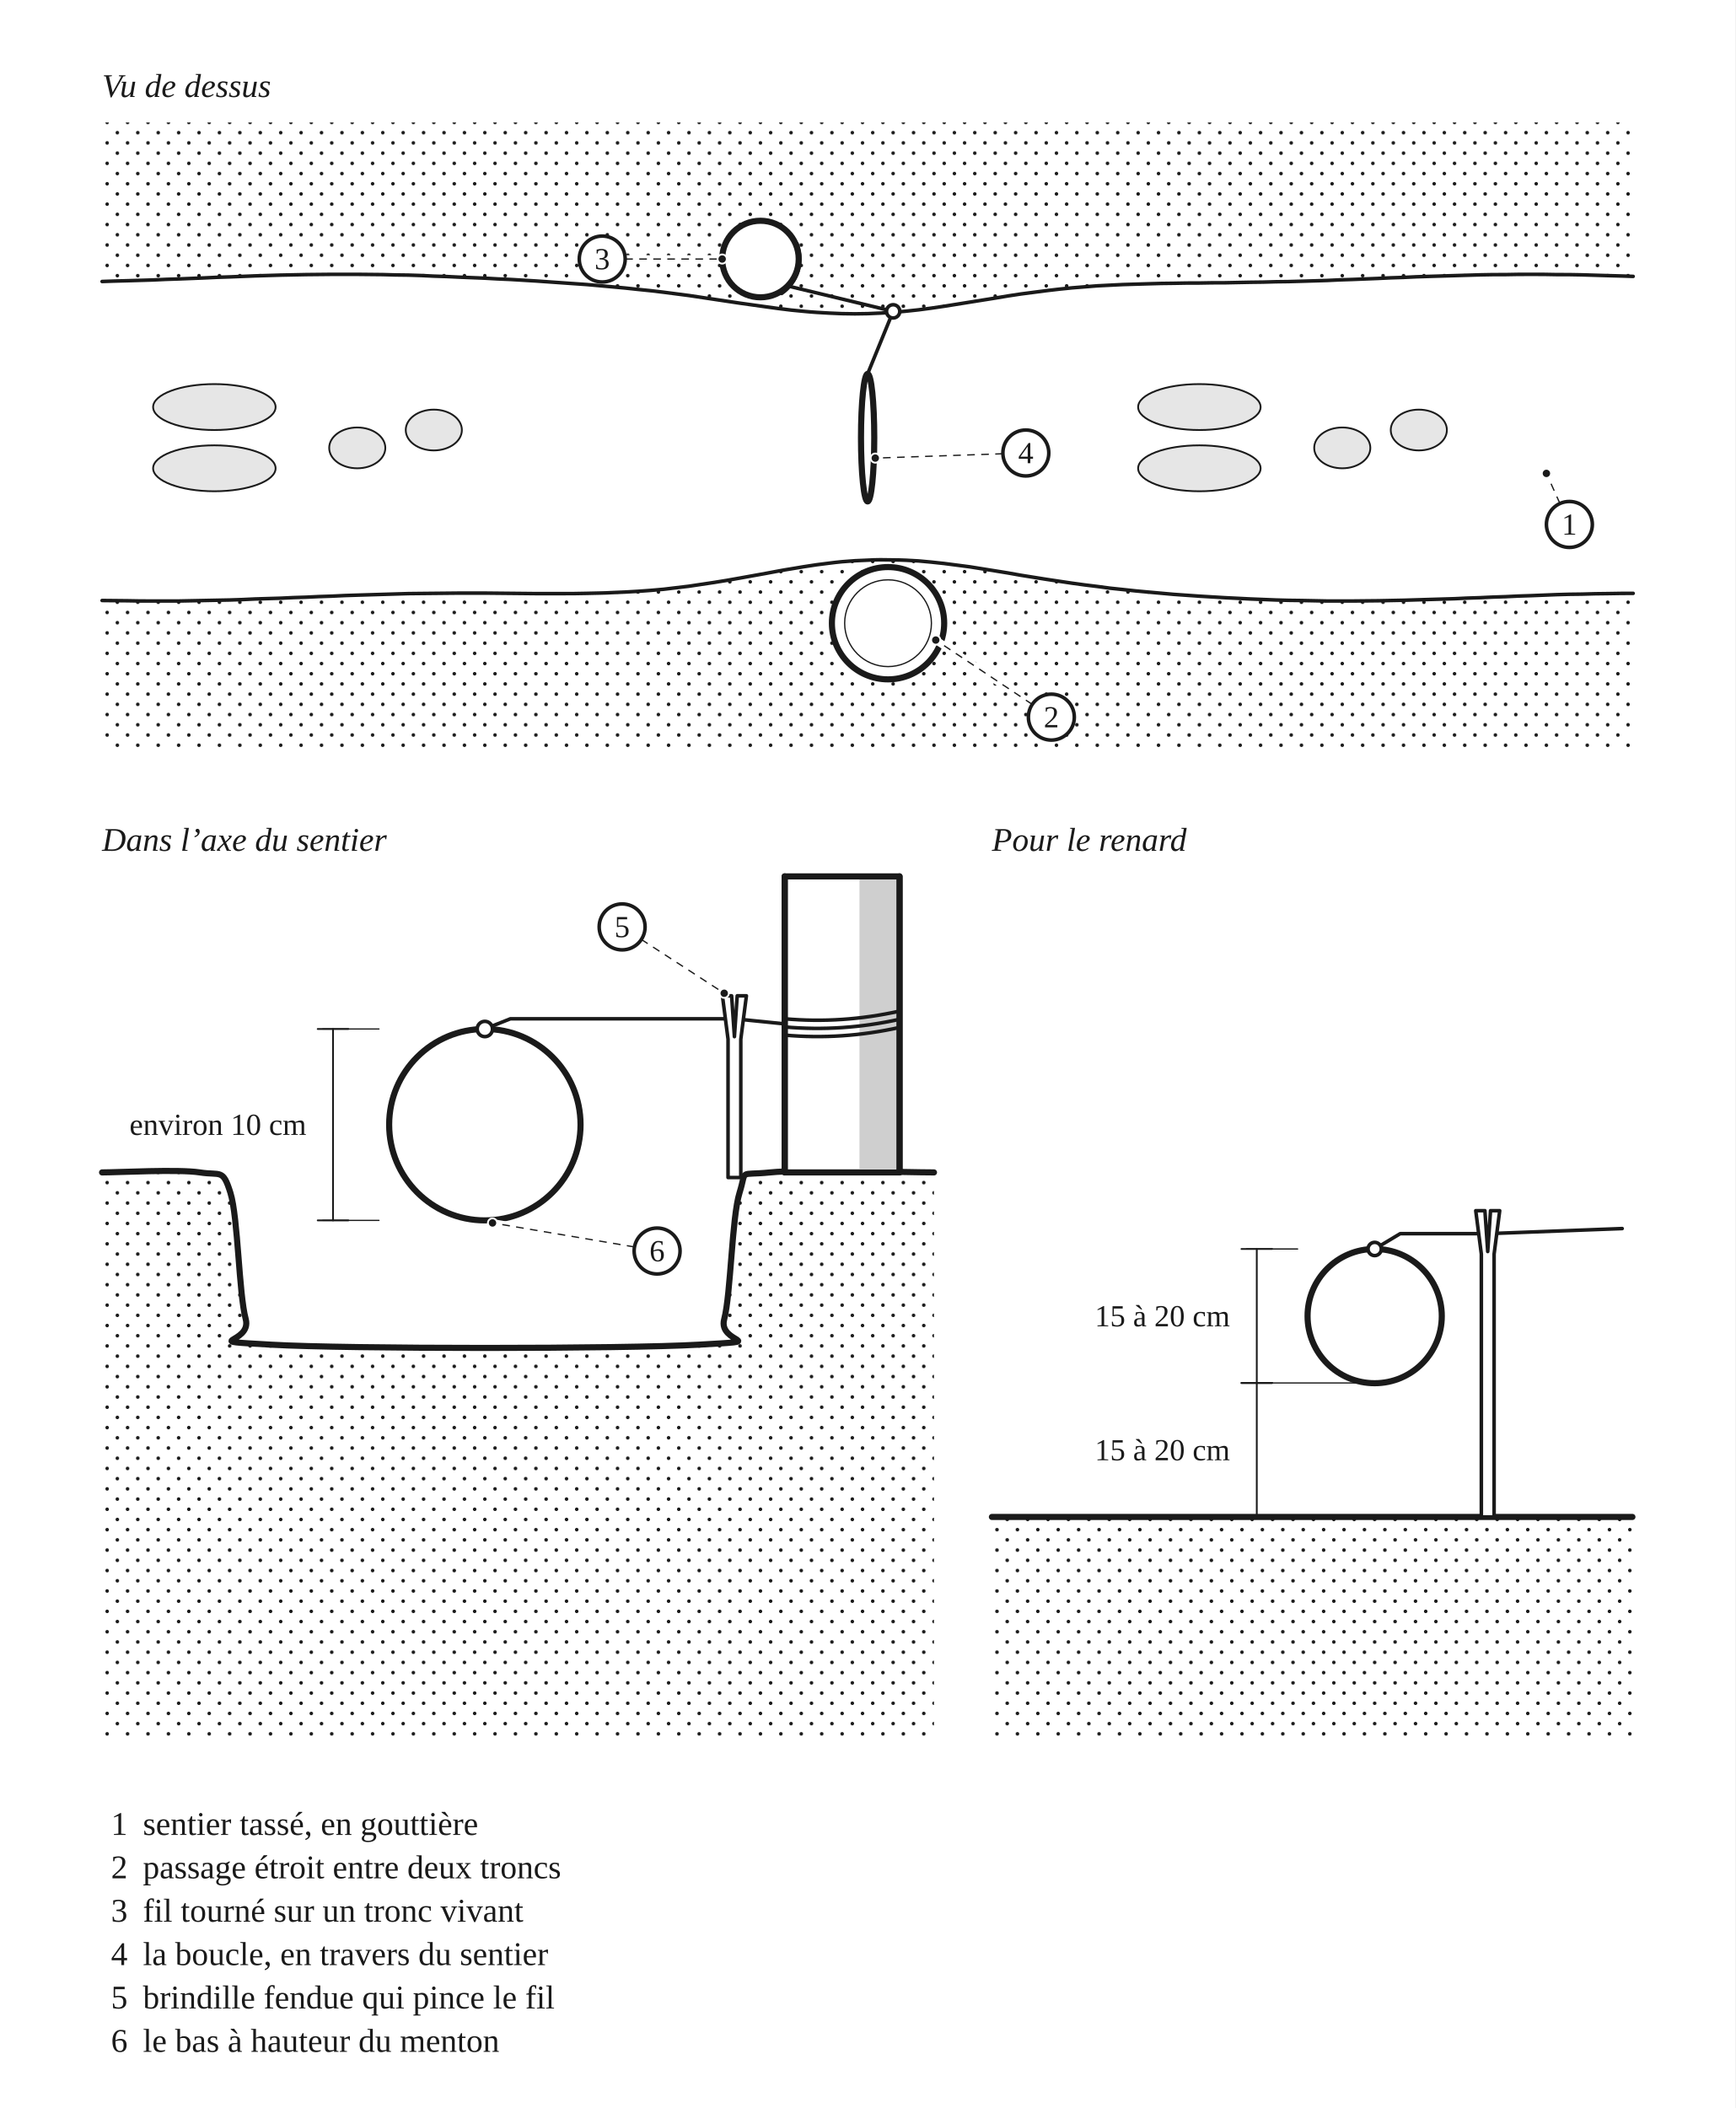
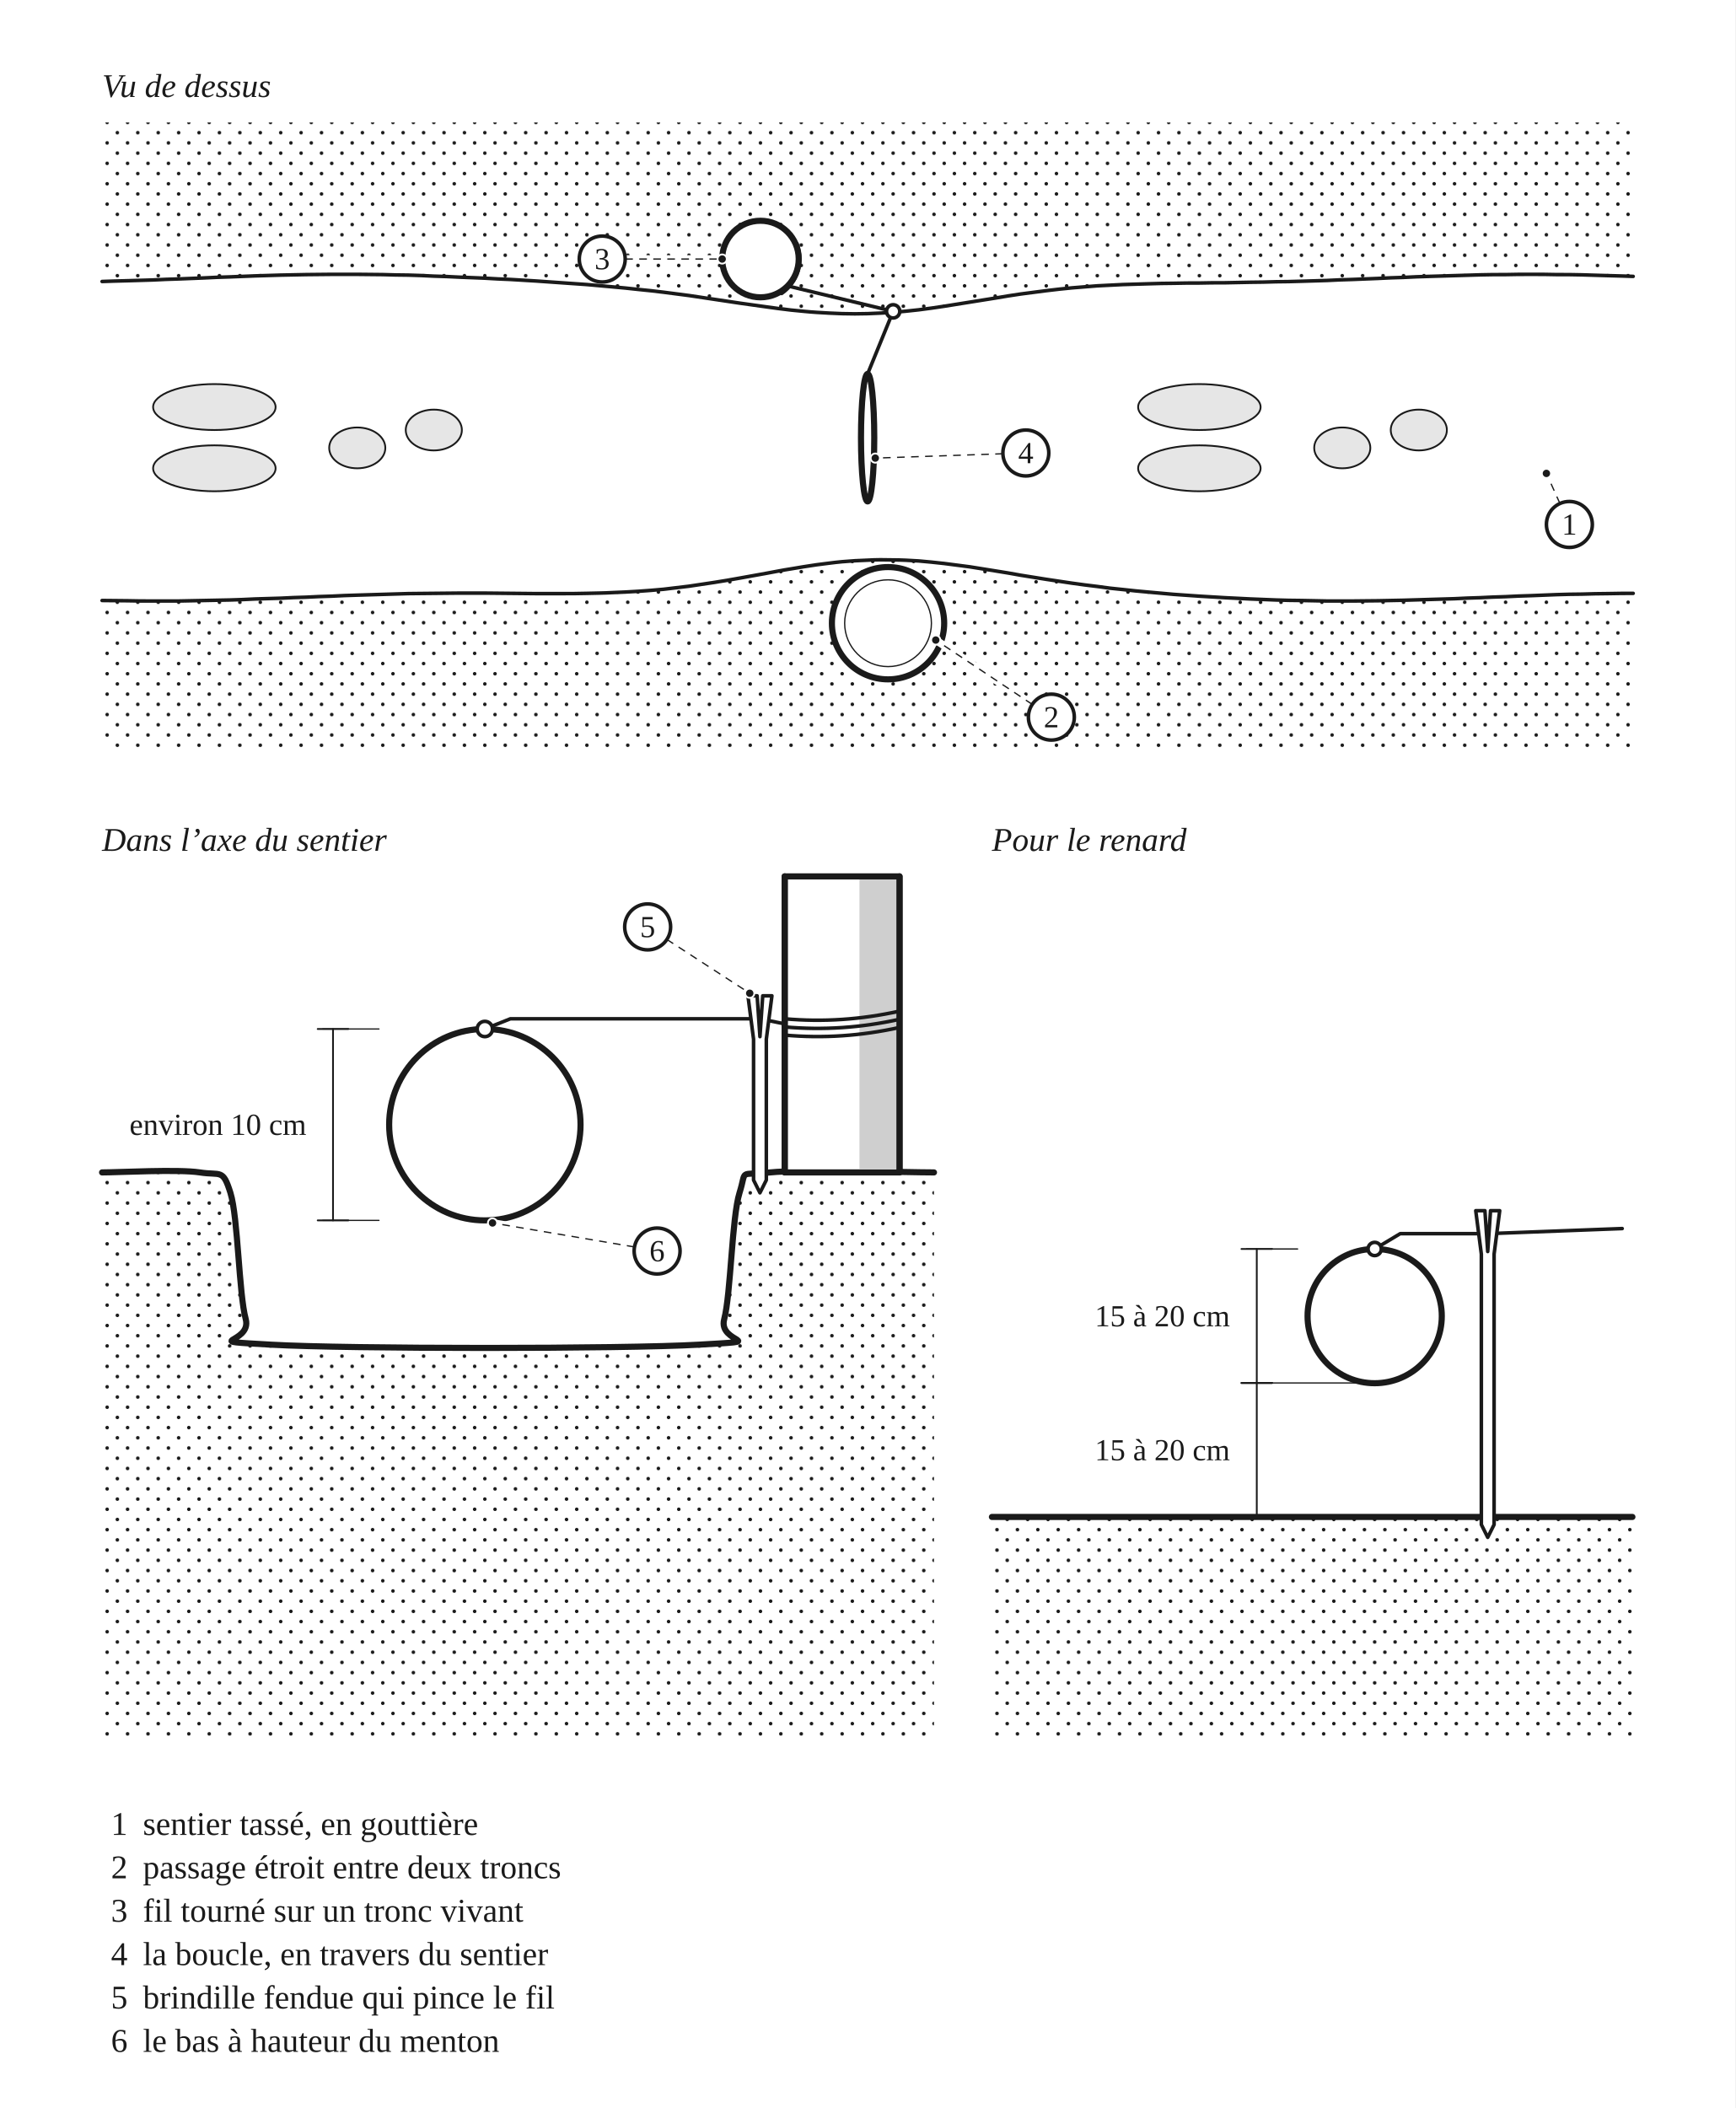
<svg xmlns="http://www.w3.org/2000/svg" width="680" height="826" viewBox="0 0 680 826" role="img">
  <defs>
    <pattern id="h-neige" width="8" height="8" patternUnits="userSpaceOnUse">
      <circle cx="2" cy="2" r="0.7" fill="#1A1A1A" stroke="none" />
      <circle cx="6" cy="6" r="0.7" fill="#1A1A1A" stroke="none" />
    </pattern>
  </defs>
  <rect x="0" y="0" width="680" height="826" fill="#FFFFFF" />
  <text x="40" y="38" font-family="Georgia, 'Times New Roman', serif" font-size="13" font-style="italic" fill="#1A1A1A">Vu de dessus</text>
  <g transform="translate(40 46)" data-vue="plan">
    <path d="M0 64.3 C1.7 64.2 6.7 64.1 10 64 C13.3 63.9 16.7 63.8 20 63.7 C23.3 63.5 26.7 63.4 30 63.3 C33.3 63.2 36.7 63 40 62.9 C43.3 62.7 46.7 62.6 50 62.5 C53.3 62.4 56.7 62.2 60 62.1 C63.3 62 66.7 61.9 70 61.8 C73.3 61.7 76.7 61.7 80 61.6 C83.3 61.6 86.7 61.5 90 61.5 C93.3 61.5 96.7 61.5 100 61.5 C103.3 61.5 106.7 61.6 110 61.6 C113.3 61.7 116.7 61.8 120 61.8 C123.3 61.9 126.7 62 130 62.2 C133.3 62.3 136.7 62.4 140 62.6 C143.3 62.7 146.7 62.9 150 63 C153.3 63.2 156.7 63.4 160 63.5 C163.3 63.7 166.7 63.9 170 64.1 C173.3 64.3 176.7 64.6 180 64.8 C183.3 65 186.7 65.3 190 65.5 C193.3 65.8 196.7 66.1 200 66.4 C203.3 66.7 206.7 67 210 67.4 C213.3 67.7 216.7 68.1 220 68.5 C223.3 68.9 226.7 69.4 230 69.8 C233.3 70.3 236.7 70.8 240 71.3 C243.3 71.8 246.7 72.3 250 72.8 C253.3 73.2 256.7 73.8 260 74.2 C263.3 74.7 266.7 75.1 270 75.5 C273.3 75.8 276.7 76.2 280 76.4 C283.3 76.6 286.7 76.8 290 76.9 C293.3 77 296.7 77 300 76.9 C303.3 76.8 306.7 76.6 310 76.4 C313.3 76.1 316.7 75.8 320 75.4 C323.3 75 326.7 74.5 330 74 C333.3 73.5 336.7 72.9 340 72.4 C343.3 71.9 346.7 71.3 350 70.8 C353.3 70.2 356.7 69.7 360 69.2 C363.3 68.8 366.7 68.3 370 67.9 C373.3 67.5 376.7 67.1 380 66.8 C383.3 66.5 386.7 66.3 390 66 C393.3 65.8 396.7 65.7 400 65.5 C403.3 65.4 406.7 65.3 410 65.2 C413.3 65.1 416.7 65 420 65 C423.3 64.9 426.7 64.9 430 64.9 C433.3 64.8 436.7 64.8 440 64.8 C443.3 64.7 446.7 64.7 450 64.6 C453.3 64.6 456.7 64.5 460 64.4 C463.3 64.4 466.7 64.3 470 64.2 C473.3 64.1 476.7 64 480 63.9 C483.3 63.7 486.7 63.6 490 63.5 C493.3 63.4 496.7 63.2 500 63.1 C503.3 62.9 506.7 62.8 510 62.7 C513.3 62.5 516.7 62.4 520 62.3 C523.3 62.2 526.7 62.1 530 62 C533.3 61.9 536.7 61.8 540 61.7 C543.3 61.6 546.7 61.6 550 61.6 C553.3 61.5 556.7 61.5 560 61.5 C563.3 61.5 566.7 61.5 570 61.6 C573.3 61.6 576.7 61.6 580 61.7 C583.3 61.8 586.7 61.9 590 62 C593.3 62.1 598.3 62.2 600 62.3 L 600 2 L 0 2 Z" fill="url(#h-neige)" stroke="none" />
    <path d="M0 189.3 C1.7 189.3 6.7 189.4 10 189.4 C13.3 189.5 16.7 189.5 20 189.5 C23.3 189.5 26.7 189.5 30 189.5 C33.3 189.4 36.7 189.4 40 189.3 C43.3 189.2 46.7 189.2 50 189.1 C53.3 189 56.7 188.9 60 188.7 C63.3 188.6 66.7 188.5 70 188.4 C73.3 188.2 76.7 188.1 80 188 C83.3 187.8 86.7 187.7 90 187.6 C93.3 187.4 96.7 187.3 100 187.2 C103.3 187.1 106.7 187 110 186.9 C113.3 186.8 116.7 186.7 120 186.6 C123.3 186.6 126.7 186.5 130 186.5 C133.3 186.5 136.7 186.4 140 186.4 C143.3 186.4 146.7 186.4 150 186.4 C153.3 186.4 156.7 186.5 160 186.5 C163.3 186.5 166.7 186.6 170 186.6 C173.3 186.6 176.7 186.6 180 186.6 C183.3 186.6 186.7 186.6 190 186.5 C193.3 186.4 196.7 186.4 200 186.2 C203.3 186.1 206.7 185.9 210 185.7 C213.3 185.5 216.7 185.2 220 184.9 C223.3 184.5 226.7 184.1 230 183.7 C233.3 183.2 236.7 182.7 240 182.2 C243.3 181.7 246.7 181.1 250 180.5 C253.3 179.9 256.7 179.3 260 178.7 C263.3 178.1 266.7 177.4 270 176.9 C273.3 176.3 276.7 175.8 280 175.3 C283.3 174.9 286.7 174.4 290 174.1 C293.3 173.8 296.7 173.6 300 173.5 C303.3 173.3 306.7 173.3 310 173.4 C313.3 173.4 316.7 173.6 320 173.8 C323.3 174.1 326.7 174.4 330 174.8 C333.3 175.2 336.7 175.7 340 176.1 C343.3 176.6 346.7 177.2 350 177.7 C353.3 178.2 356.7 178.8 360 179.4 C363.3 179.9 366.7 180.5 370 181 C373.3 181.5 376.7 182 380 182.5 C383.3 183 386.7 183.4 390 183.8 C393.3 184.3 396.7 184.7 400 185 C403.3 185.4 406.7 185.7 410 186 C413.3 186.3 416.7 186.6 420 186.9 C423.3 187.1 426.7 187.4 430 187.6 C433.3 187.8 436.7 188 440 188.2 C443.3 188.4 446.7 188.5 450 188.7 C453.3 188.8 456.7 189 460 189.1 C463.3 189.2 466.7 189.3 470 189.3 C473.3 189.4 476.7 189.4 480 189.5 C483.3 189.5 486.7 189.5 490 189.5 C493.3 189.5 496.7 189.4 500 189.4 C503.3 189.3 506.7 189.3 510 189.2 C513.3 189.1 516.7 189 520 188.9 C523.3 188.8 526.7 188.7 530 188.6 C533.3 188.4 536.7 188.3 540 188.2 C543.3 188 546.7 187.9 550 187.8 C553.3 187.6 556.7 187.5 560 187.4 C563.3 187.3 566.7 187.1 570 187 C573.3 186.9 576.7 186.8 580 186.8 C583.3 186.7 586.7 186.6 590 186.6 C593.3 186.5 598.3 186.5 600 186.5 L 600 249 L 0 249 Z" fill="url(#h-neige)" stroke="none" />
    <path d="M0 64.3 C1.7 64.2 6.7 64.1 10 64 C13.3 63.9 16.7 63.8 20 63.7 C23.3 63.5 26.7 63.4 30 63.3 C33.3 63.2 36.7 63 40 62.9 C43.3 62.7 46.7 62.6 50 62.5 C53.3 62.4 56.7 62.2 60 62.1 C63.3 62 66.7 61.9 70 61.8 C73.3 61.7 76.7 61.7 80 61.6 C83.3 61.6 86.7 61.5 90 61.5 C93.3 61.5 96.7 61.5 100 61.5 C103.3 61.5 106.7 61.6 110 61.6 C113.3 61.7 116.7 61.8 120 61.8 C123.3 61.9 126.7 62 130 62.2 C133.3 62.3 136.7 62.4 140 62.6 C143.3 62.7 146.7 62.9 150 63 C153.3 63.2 156.7 63.4 160 63.5 C163.3 63.7 166.7 63.9 170 64.1 C173.3 64.3 176.7 64.6 180 64.8 C183.3 65 186.7 65.3 190 65.5 C193.3 65.8 196.7 66.1 200 66.4 C203.3 66.7 206.7 67 210 67.4 C213.3 67.7 216.7 68.1 220 68.5 C223.3 68.9 226.7 69.4 230 69.8 C233.3 70.3 236.7 70.8 240 71.3 C243.3 71.8 246.7 72.3 250 72.8 C253.3 73.2 256.7 73.8 260 74.2 C263.3 74.7 266.7 75.1 270 75.5 C273.3 75.8 276.7 76.2 280 76.4 C283.3 76.6 286.7 76.8 290 76.9 C293.3 77 296.7 77 300 76.9 C303.3 76.8 306.7 76.6 310 76.4 C313.3 76.1 316.7 75.8 320 75.4 C323.3 75 326.7 74.5 330 74 C333.3 73.5 336.7 72.9 340 72.4 C343.3 71.9 346.7 71.3 350 70.8 C353.3 70.2 356.7 69.7 360 69.2 C363.3 68.8 366.7 68.3 370 67.9 C373.3 67.5 376.7 67.1 380 66.8 C383.3 66.5 386.7 66.3 390 66 C393.3 65.8 396.7 65.7 400 65.5 C403.3 65.4 406.7 65.3 410 65.2 C413.3 65.1 416.7 65 420 65 C423.3 64.9 426.7 64.9 430 64.9 C433.3 64.8 436.7 64.8 440 64.8 C443.3 64.7 446.7 64.7 450 64.6 C453.3 64.6 456.7 64.5 460 64.4 C463.3 64.4 466.7 64.3 470 64.2 C473.3 64.1 476.7 64 480 63.9 C483.3 63.7 486.7 63.6 490 63.5 C493.3 63.4 496.7 63.2 500 63.1 C503.3 62.9 506.7 62.8 510 62.7 C513.3 62.5 516.7 62.4 520 62.3 C523.3 62.2 526.7 62.1 530 62 C533.3 61.9 536.7 61.8 540 61.7 C543.3 61.6 546.7 61.6 550 61.6 C553.3 61.5 556.7 61.5 560 61.5 C563.3 61.5 566.7 61.5 570 61.6 C573.3 61.6 576.7 61.6 580 61.7 C583.3 61.8 586.7 61.9 590 62 C593.3 62.1 598.3 62.2 600 62.3" fill="none" stroke="#1A1A1A" stroke-width="1.4" stroke-linejoin="round" stroke-linecap="round" />
    <path d="M0 189.3 C1.7 189.3 6.7 189.4 10 189.4 C13.3 189.5 16.7 189.5 20 189.5 C23.3 189.5 26.7 189.5 30 189.5 C33.3 189.4 36.7 189.4 40 189.3 C43.3 189.2 46.7 189.2 50 189.1 C53.3 189 56.7 188.9 60 188.7 C63.3 188.6 66.7 188.5 70 188.4 C73.3 188.2 76.7 188.1 80 188 C83.3 187.8 86.7 187.7 90 187.6 C93.3 187.4 96.7 187.3 100 187.2 C103.3 187.1 106.7 187 110 186.9 C113.3 186.8 116.7 186.7 120 186.6 C123.3 186.6 126.7 186.5 130 186.5 C133.3 186.5 136.7 186.4 140 186.4 C143.3 186.4 146.7 186.4 150 186.4 C153.3 186.4 156.7 186.5 160 186.5 C163.3 186.5 166.7 186.6 170 186.6 C173.3 186.6 176.7 186.6 180 186.6 C183.3 186.6 186.7 186.6 190 186.5 C193.3 186.4 196.7 186.4 200 186.2 C203.3 186.1 206.7 185.9 210 185.7 C213.3 185.5 216.7 185.2 220 184.9 C223.3 184.5 226.7 184.1 230 183.7 C233.3 183.2 236.7 182.7 240 182.2 C243.3 181.7 246.7 181.1 250 180.5 C253.3 179.9 256.7 179.3 260 178.7 C263.3 178.1 266.7 177.4 270 176.9 C273.3 176.3 276.7 175.8 280 175.3 C283.3 174.9 286.7 174.4 290 174.1 C293.3 173.8 296.7 173.6 300 173.5 C303.3 173.3 306.7 173.3 310 173.4 C313.3 173.4 316.7 173.6 320 173.8 C323.3 174.1 326.7 174.4 330 174.8 C333.3 175.2 336.7 175.7 340 176.1 C343.3 176.6 346.7 177.2 350 177.7 C353.3 178.2 356.7 178.8 360 179.4 C363.3 179.9 366.7 180.5 370 181 C373.3 181.5 376.7 182 380 182.5 C383.3 183 386.7 183.4 390 183.8 C393.3 184.3 396.7 184.7 400 185 C403.3 185.4 406.7 185.7 410 186 C413.3 186.3 416.7 186.6 420 186.9 C423.3 187.1 426.7 187.4 430 187.6 C433.3 187.8 436.7 188 440 188.2 C443.3 188.4 446.7 188.5 450 188.7 C453.3 188.8 456.7 189 460 189.1 C463.3 189.2 466.7 189.3 470 189.3 C473.3 189.4 476.7 189.4 480 189.5 C483.3 189.5 486.7 189.5 490 189.5 C493.3 189.5 496.7 189.4 500 189.4 C503.3 189.3 506.7 189.3 510 189.2 C513.3 189.1 516.7 189 520 188.9 C523.3 188.8 526.7 188.7 530 188.6 C533.3 188.4 536.7 188.3 540 188.2 C543.3 188 546.7 187.9 550 187.8 C553.3 187.6 556.7 187.5 560 187.4 C563.3 187.3 566.7 187.1 570 187 C573.3 186.9 576.7 186.8 580 186.8 C583.3 186.7 586.7 186.6 590 186.6 C593.3 186.5 598.3 186.5 600 186.5" fill="none" stroke="#1A1A1A" stroke-width="1.4" stroke-linejoin="round" stroke-linecap="round" />
    <ellipse cx="44" cy="113.5" rx="24" ry="9" fill="#E6E6E6" stroke="#1A1A1A" stroke-width="0.7" stroke-linejoin="round" stroke-linecap="round" />
    <ellipse cx="44" cy="137.5" rx="24" ry="9" fill="#E6E6E6" stroke="#1A1A1A" stroke-width="0.7" stroke-linejoin="round" stroke-linecap="round" />
    <ellipse cx="100" cy="129.5" rx="11" ry="8" fill="#E6E6E6" stroke="#1A1A1A" stroke-width="0.7" stroke-linejoin="round" stroke-linecap="round" />
    <ellipse cx="130" cy="122.5" rx="11" ry="8" fill="#E6E6E6" stroke="#1A1A1A" stroke-width="0.7" stroke-linejoin="round" stroke-linecap="round" />
    <ellipse cx="430" cy="113.5" rx="24" ry="9" fill="#E6E6E6" stroke="#1A1A1A" stroke-width="0.7" stroke-linejoin="round" stroke-linecap="round" />
    <ellipse cx="430" cy="137.5" rx="24" ry="9" fill="#E6E6E6" stroke="#1A1A1A" stroke-width="0.7" stroke-linejoin="round" stroke-linecap="round" />
    <ellipse cx="486" cy="129.5" rx="11" ry="8" fill="#E6E6E6" stroke="#1A1A1A" stroke-width="0.7" stroke-linejoin="round" stroke-linecap="round" />
    <ellipse cx="516" cy="122.5" rx="11" ry="8" fill="#E6E6E6" stroke="#1A1A1A" stroke-width="0.7" stroke-linejoin="round" stroke-linecap="round" />
    <circle cx="308" cy="198.2" r="22" fill="#FFFFFF" stroke="#1A1A1A" stroke-width="2.4" stroke-linejoin="round" stroke-linecap="round" />
    <circle cx="308" cy="198.2" r="17" fill="none" stroke="#1A1A1A" stroke-width="0.5" stroke-linejoin="round" stroke-linecap="round" />
    <circle cx="258" cy="55.5" r="15" fill="#FFFFFF" stroke="#1A1A1A" stroke-width="2.4" stroke-linejoin="round" stroke-linecap="round" />
    <ellipse cx="300" cy="125.5" rx="2.6" ry="25" fill="none" stroke="#1A1A1A" stroke-width="2.4" stroke-linejoin="round" stroke-linecap="round" />
    <path d="M300 100.5 L310 76 L268.5 66" fill="none" stroke="#1A1A1A" stroke-width="1.4" stroke-linejoin="round" stroke-linecap="round" />
    <circle cx="310" cy="76" r="2.6" fill="#FFFFFF" stroke="#1A1A1A" stroke-width="1.4" stroke-linejoin="round" stroke-linecap="round" />
    <path d="M 266.3 69 A 16.5 16.5 0 0 0 272.3 49.5" fill="none" stroke="#1A1A1A" stroke-width="1.4" stroke-linejoin="round" stroke-linecap="round" />
  </g>
  <text x="40" y="333.4" font-family="Georgia, 'Times New Roman', serif" font-size="13" font-style="italic" fill="#1A1A1A">Dans l’axe du sentier</text>
  <g transform="translate(40 341.4)" data-vue="face">
    <path d="M0 118 C6.4 118 29.9 116.7 38.3 118 C46.6 119.3 47.3 116.4 50.3 126 C53.3 135.6 53.6 165.6 56.3 175.5 C58.9 185.4 36.7 183.8 66.3 185.5 C95.8 187.2 204.2 187.2 233.8 185.5 C263.3 183.8 241.1 185.4 243.8 175.5 C246.4 165.6 246.8 135.6 249.8 126 C252.8 116.4 249 119.3 261.8 118 C274.5 116.7 315.3 118 326 118 L 326 340 L 0 340 Z" fill="url(#h-neige)" stroke="none" />
    <path d="M0 118 C6.4 118 29.9 116.7 38.3 118 C46.6 119.3 47.3 116.4 50.3 126 C53.3 135.6 53.6 165.6 56.3 175.5 C58.9 185.4 36.7 183.8 66.3 185.5 C95.8 187.2 204.2 187.2 233.8 185.5 C263.3 183.8 241.1 185.4 243.8 175.5 C246.4 165.6 246.8 135.6 249.8 126 C252.8 116.4 249 119.3 261.8 118 C274.5 116.7 315.3 118 326 118" fill="none" stroke="#1A1A1A" stroke-width="2.4" stroke-linejoin="round" stroke-linecap="round" />
    <rect x="267.5" y="2" width="45" height="116" fill="#FFFFFF" stroke="#1A1A1A" stroke-width="2.4" stroke-linejoin="round" stroke-linecap="round" />
    <rect x="296.8" y="3.2" width="14.6" height="113.6" fill="#CFCFCF" stroke="none" />
    <line x1="267.5" y1="2" x2="267.5" y2="118" fill="none" stroke="#1A1A1A" stroke-width="2.4" stroke-linejoin="round" stroke-linecap="round" />
    <line x1="312.5" y1="2" x2="312.5" y2="118" fill="none" stroke="#1A1A1A" stroke-width="2.4" stroke-linejoin="round" stroke-linecap="round" />
-     <path d="M150 61.8 L160 57.8 L247.8 57.8 L267.5 59.8" fill="none" stroke="#1A1A1A" stroke-width="1.4" stroke-linejoin="round" stroke-linecap="round" />
-     <path d="M245.3 120 L245.3 65.8 L243.1 48.8 L246.7 48.8 L247.8 64.8 L248.9 48.8 L252.5 48.8 L250.3 65.8 L250.3 120 Z" fill="#FFFFFF" stroke="#1A1A1A" stroke-width="1.4" stroke-linejoin="round" stroke-linecap="round" />
+     <path d="M150 61.8 L160 57.8 L257.8 57.8 L267.5 59.8" fill="none" stroke="#1A1A1A" stroke-width="1.4" stroke-linejoin="round" stroke-linecap="round" />
+     <path d="M257.8 126 L255.3 121 L255.3 65.8 L253.1 48.8 L256.7 48.8 L257.8 64.8 L258.9 48.8 L262.5 48.8 L260.3 65.8 L260.3 121 Z" fill="#FFFFFF" stroke="#1A1A1A" stroke-width="1.4" stroke-linejoin="round" stroke-linecap="round" />
    <path d="M 267.5 57.8 Q 290 59.8 312.5 54.8" fill="none" stroke="#1A1A1A" stroke-width="1.4" stroke-linejoin="round" stroke-linecap="round" />
    <path d="M 267.5 61 Q 290 63 312.5 58" fill="none" stroke="#1A1A1A" stroke-width="1.4" stroke-linejoin="round" stroke-linecap="round" />
    <path d="M 267.5 64.2 Q 290 66.2 312.5 61.2" fill="none" stroke="#1A1A1A" stroke-width="1.4" stroke-linejoin="round" stroke-linecap="round" />
    <circle cx="150" cy="99.3" r="37.5" fill="none" stroke="#1A1A1A" stroke-width="2.4" stroke-linejoin="round" stroke-linecap="round" />
    <circle cx="150" cy="61.8" r="3" fill="#FFFFFF" stroke="#1A1A1A" stroke-width="1.4" stroke-linejoin="round" stroke-linecap="round" />
    <line x1="108.5" y1="61.8" x2="86.5" y2="61.8" fill="none" stroke="#1A1A1A" stroke-width="0.5" stroke-linejoin="round" stroke-linecap="round" />
    <line x1="108.5" y1="136.8" x2="86.5" y2="136.8" fill="none" stroke="#1A1A1A" stroke-width="0.5" stroke-linejoin="round" stroke-linecap="round" />
    <line x1="90.5" y1="61.8" x2="90.5" y2="136.8" fill="none" stroke="#1A1A1A" stroke-width="0.7" stroke-linejoin="round" stroke-linecap="round" />
    <line x1="84.5" y1="61.8" x2="96.5" y2="61.8" fill="none" stroke="#1A1A1A" stroke-width="0.7" stroke-linejoin="round" stroke-linecap="round" />
    <line x1="84.5" y1="136.8" x2="96.5" y2="136.8" fill="none" stroke="#1A1A1A" stroke-width="0.7" stroke-linejoin="round" stroke-linecap="round" />
    <text x="45.4" y="103.3" text-anchor="middle" font-family="Georgia, 'Times New Roman', serif" font-size="12" fill="#1A1A1A" stroke="#FFFFFF" stroke-width="3" stroke-linejoin="round" paint-order="stroke">environ 10 cm</text>
  </g>
  <text x="388.7" y="333.4" font-family="Georgia, 'Times New Roman', serif" font-size="13" font-style="italic" fill="#1A1A1A">Pour le renard</text>
  <g transform="translate(388.7 341.4)" data-vue="renard">
    <rect x="0" y="253" width="251" height="87" fill="url(#h-neige)" stroke="none" />
    <line x1="0" y1="253" x2="251" y2="253" fill="none" stroke="#1A1A1A" stroke-width="2.4" stroke-linejoin="round" stroke-linecap="round" />
    <path d="M150 148 L160 142 L194.3 142 L247 140" fill="none" stroke="#1A1A1A" stroke-width="1.4" stroke-linejoin="round" stroke-linecap="round" />
-     <path d="M191.8 253 L191.8 150 L189.6 133 L193.2 133 L194.3 149 L195.4 133 L199 133 L196.8 150 L196.8 253 Z" fill="#FFFFFF" stroke="#1A1A1A" stroke-width="1.4" stroke-linejoin="round" stroke-linecap="round" />
+     <path d="M194.3 261 L191.8 256 L191.8 150 L189.6 133 L193.2 133 L194.3 149 L195.4 133 L199 133 L196.8 150 L196.8 256 Z" fill="#FFFFFF" stroke="#1A1A1A" stroke-width="1.4" stroke-linejoin="round" stroke-linecap="round" />
    <circle cx="150" cy="174.3" r="26.3" fill="none" stroke="#1A1A1A" stroke-width="2.4" stroke-linejoin="round" stroke-linecap="round" />
    <circle cx="150" cy="148" r="2.6" fill="#FFFFFF" stroke="#1A1A1A" stroke-width="1.4" stroke-linejoin="round" stroke-linecap="round" />
    <line x1="119.8" y1="148" x2="99.8" y2="148" fill="none" stroke="#1A1A1A" stroke-width="0.5" stroke-linejoin="round" stroke-linecap="round" />
    <line x1="146" y1="200.5" x2="99.8" y2="200.5" fill="none" stroke="#1A1A1A" stroke-width="0.5" stroke-linejoin="round" stroke-linecap="round" />
    <line x1="103.8" y1="148" x2="103.8" y2="200.5" fill="none" stroke="#1A1A1A" stroke-width="0.7" stroke-linejoin="round" stroke-linecap="round" />
    <line x1="97.8" y1="148" x2="109.8" y2="148" fill="none" stroke="#1A1A1A" stroke-width="0.7" stroke-linejoin="round" stroke-linecap="round" />
    <line x1="97.8" y1="200.5" x2="109.8" y2="200.5" fill="none" stroke="#1A1A1A" stroke-width="0.7" stroke-linejoin="round" stroke-linecap="round" />
    <text x="66.8" y="178.3" text-anchor="middle" font-family="Georgia, 'Times New Roman', serif" font-size="12" fill="#1A1A1A" stroke="#FFFFFF" stroke-width="3" stroke-linejoin="round" paint-order="stroke">15 à 20 cm</text>
    <line x1="103.8" y1="200.5" x2="103.8" y2="253" fill="none" stroke="#1A1A1A" stroke-width="0.7" stroke-linejoin="round" stroke-linecap="round" />
    <line x1="97.8" y1="200.5" x2="109.8" y2="200.5" fill="none" stroke="#1A1A1A" stroke-width="0.7" stroke-linejoin="round" stroke-linecap="round" />
    <line x1="97.8" y1="253" x2="109.8" y2="253" fill="none" stroke="#1A1A1A" stroke-width="0.7" stroke-linejoin="round" stroke-linecap="round" />
    <text x="66.8" y="230.8" text-anchor="middle" font-family="Georgia, 'Times New Roman', serif" font-size="12" fill="#1A1A1A" stroke="#FFFFFF" stroke-width="3" stroke-linejoin="round" paint-order="stroke">15 à 20 cm</text>
  </g>
  <line x1="611.3" y1="197.3" x2="606" y2="185.5" fill="none" stroke="#FFFFFF" stroke-width="3" stroke-linecap="round" />
  <line x1="611.3" y1="197.3" x2="606" y2="185.5" fill="none" stroke="#1A1A1A" stroke-width="0.5" stroke-dasharray="3 2.5" />
  <circle cx="606" cy="185.5" r="1.8" fill="#1A1A1A" stroke="#FFFFFF" stroke-width="0.7" />
  <circle cx="615" cy="205.5" r="9" fill="#FFFFFF" stroke="#1A1A1A" stroke-width="1.4" data-vue="plan" />
  <text x="615" y="209.5" text-anchor="middle" font-family="Georgia, 'Times New Roman', serif" font-size="12" fill="#1A1A1A">1</text>
  <line x1="404.5" y1="276" x2="366.7" y2="250.8" fill="none" stroke="#FFFFFF" stroke-width="3" stroke-linecap="round" />
  <line x1="404.5" y1="276" x2="366.7" y2="250.8" fill="none" stroke="#1A1A1A" stroke-width="0.5" stroke-dasharray="3 2.5" />
  <circle cx="366.7" cy="250.8" r="1.8" fill="#1A1A1A" stroke="#FFFFFF" stroke-width="0.7" />
  <circle cx="412" cy="281" r="9" fill="#FFFFFF" stroke="#1A1A1A" stroke-width="1.4" data-vue="plan" />
  <text x="412" y="285" text-anchor="middle" font-family="Georgia, 'Times New Roman', serif" font-size="12" fill="#1A1A1A">2</text>
  <line x1="245" y1="101.5" x2="283" y2="101.5" fill="none" stroke="#FFFFFF" stroke-width="3" stroke-linecap="round" />
  <line x1="245" y1="101.5" x2="283" y2="101.5" fill="none" stroke="#1A1A1A" stroke-width="0.5" stroke-dasharray="3 2.5" />
  <circle cx="283" cy="101.5" r="1.8" fill="#1A1A1A" stroke="#FFFFFF" stroke-width="0.7" />
  <circle cx="236" cy="101.5" r="9" fill="#FFFFFF" stroke="#1A1A1A" stroke-width="1.4" data-vue="plan" />
  <text x="236" y="105.5" text-anchor="middle" font-family="Georgia, 'Times New Roman', serif" font-size="12" fill="#1A1A1A">3</text>
  <line x1="393" y1="177.8" x2="343" y2="179.5" fill="none" stroke="#FFFFFF" stroke-width="3" stroke-linecap="round" />
  <line x1="393" y1="177.8" x2="343" y2="179.5" fill="none" stroke="#1A1A1A" stroke-width="0.5" stroke-dasharray="3 2.5" />
  <circle cx="343" cy="179.5" r="1.8" fill="#1A1A1A" stroke="#FFFFFF" stroke-width="0.7" />
  <circle cx="402" cy="177.5" r="9" fill="#FFFFFF" stroke="#1A1A1A" stroke-width="1.4" data-vue="plan" />
  <text x="402" y="181.5" text-anchor="middle" font-family="Georgia, 'Times New Roman', serif" font-size="12" fill="#1A1A1A">4</text>
-   <line x1="251.3" y1="368.1" x2="283.8" y2="389.2" fill="none" stroke="#FFFFFF" stroke-width="3" stroke-linecap="round" />
-   <line x1="251.3" y1="368.1" x2="283.8" y2="389.2" fill="none" stroke="#1A1A1A" stroke-width="0.5" stroke-dasharray="3 2.5" />
-   <circle cx="283.8" cy="389.2" r="1.8" fill="#1A1A1A" stroke="#FFFFFF" stroke-width="0.7" />
-   <circle cx="243.8" cy="363.2" r="9" fill="#FFFFFF" stroke="#1A1A1A" stroke-width="1.4" data-vue="face" />
-   <text x="243.8" y="367.2" text-anchor="middle" font-family="Georgia, 'Times New Roman', serif" font-size="12" fill="#1A1A1A">5</text>
+   <line x1="261.3" y1="368.1" x2="293.8" y2="389.2" fill="none" stroke="#FFFFFF" stroke-width="3" stroke-linecap="round" />
+   <line x1="261.3" y1="368.1" x2="293.8" y2="389.2" fill="none" stroke="#1A1A1A" stroke-width="0.5" stroke-dasharray="3 2.5" />
+   <circle cx="293.8" cy="389.2" r="1.8" fill="#1A1A1A" stroke="#FFFFFF" stroke-width="0.7" />
+   <circle cx="253.8" cy="363.2" r="9" fill="#FFFFFF" stroke="#1A1A1A" stroke-width="1.4" data-vue="face" />
+   <text x="253.8" y="367.2" text-anchor="middle" font-family="Georgia, 'Times New Roman', serif" font-size="12" fill="#1A1A1A">5</text>
  <line x1="248.6" y1="488.6" x2="193" y2="479.2" fill="none" stroke="#FFFFFF" stroke-width="3" stroke-linecap="round" />
  <line x1="248.6" y1="488.6" x2="193" y2="479.2" fill="none" stroke="#1A1A1A" stroke-width="0.5" stroke-dasharray="3 2.5" />
  <circle cx="193" cy="479.2" r="1.8" fill="#1A1A1A" stroke="#FFFFFF" stroke-width="0.7" />
  <circle cx="257.5" cy="490.2" r="9" fill="#FFFFFF" stroke="#1A1A1A" stroke-width="1.4" data-vue="face" />
  <text x="257.5" y="494.2" text-anchor="middle" font-family="Georgia, 'Times New Roman', serif" font-size="12" fill="#1A1A1A">6</text>
  <text x="50" y="719" text-anchor="end" font-family="Georgia, 'Times New Roman', serif" font-size="13" fill="#1A1A1A">1</text>
  <text x="56" y="719" font-family="Georgia, 'Times New Roman', serif" font-size="13" fill="#1A1A1A">sentier tassé, en gouttière</text>
  <text x="50" y="736" text-anchor="end" font-family="Georgia, 'Times New Roman', serif" font-size="13" fill="#1A1A1A">2</text>
  <text x="56" y="736" font-family="Georgia, 'Times New Roman', serif" font-size="13" fill="#1A1A1A">passage étroit entre deux troncs</text>
  <text x="50" y="753" text-anchor="end" font-family="Georgia, 'Times New Roman', serif" font-size="13" fill="#1A1A1A">3</text>
  <text x="56" y="753" font-family="Georgia, 'Times New Roman', serif" font-size="13" fill="#1A1A1A">fil tourné sur un tronc vivant</text>
  <text x="50" y="770" text-anchor="end" font-family="Georgia, 'Times New Roman', serif" font-size="13" fill="#1A1A1A">4</text>
  <text x="56" y="770" font-family="Georgia, 'Times New Roman', serif" font-size="13" fill="#1A1A1A">la boucle, en travers du sentier</text>
  <text x="50" y="787" text-anchor="end" font-family="Georgia, 'Times New Roman', serif" font-size="13" fill="#1A1A1A">5</text>
  <text x="56" y="787" font-family="Georgia, 'Times New Roman', serif" font-size="13" fill="#1A1A1A">brindille fendue qui pince le fil</text>
  <text x="50" y="804" text-anchor="end" font-family="Georgia, 'Times New Roman', serif" font-size="13" fill="#1A1A1A">6</text>
  <text x="56" y="804" font-family="Georgia, 'Times New Roman', serif" font-size="13" fill="#1A1A1A">le bas à hauteur du menton</text>
</svg>
